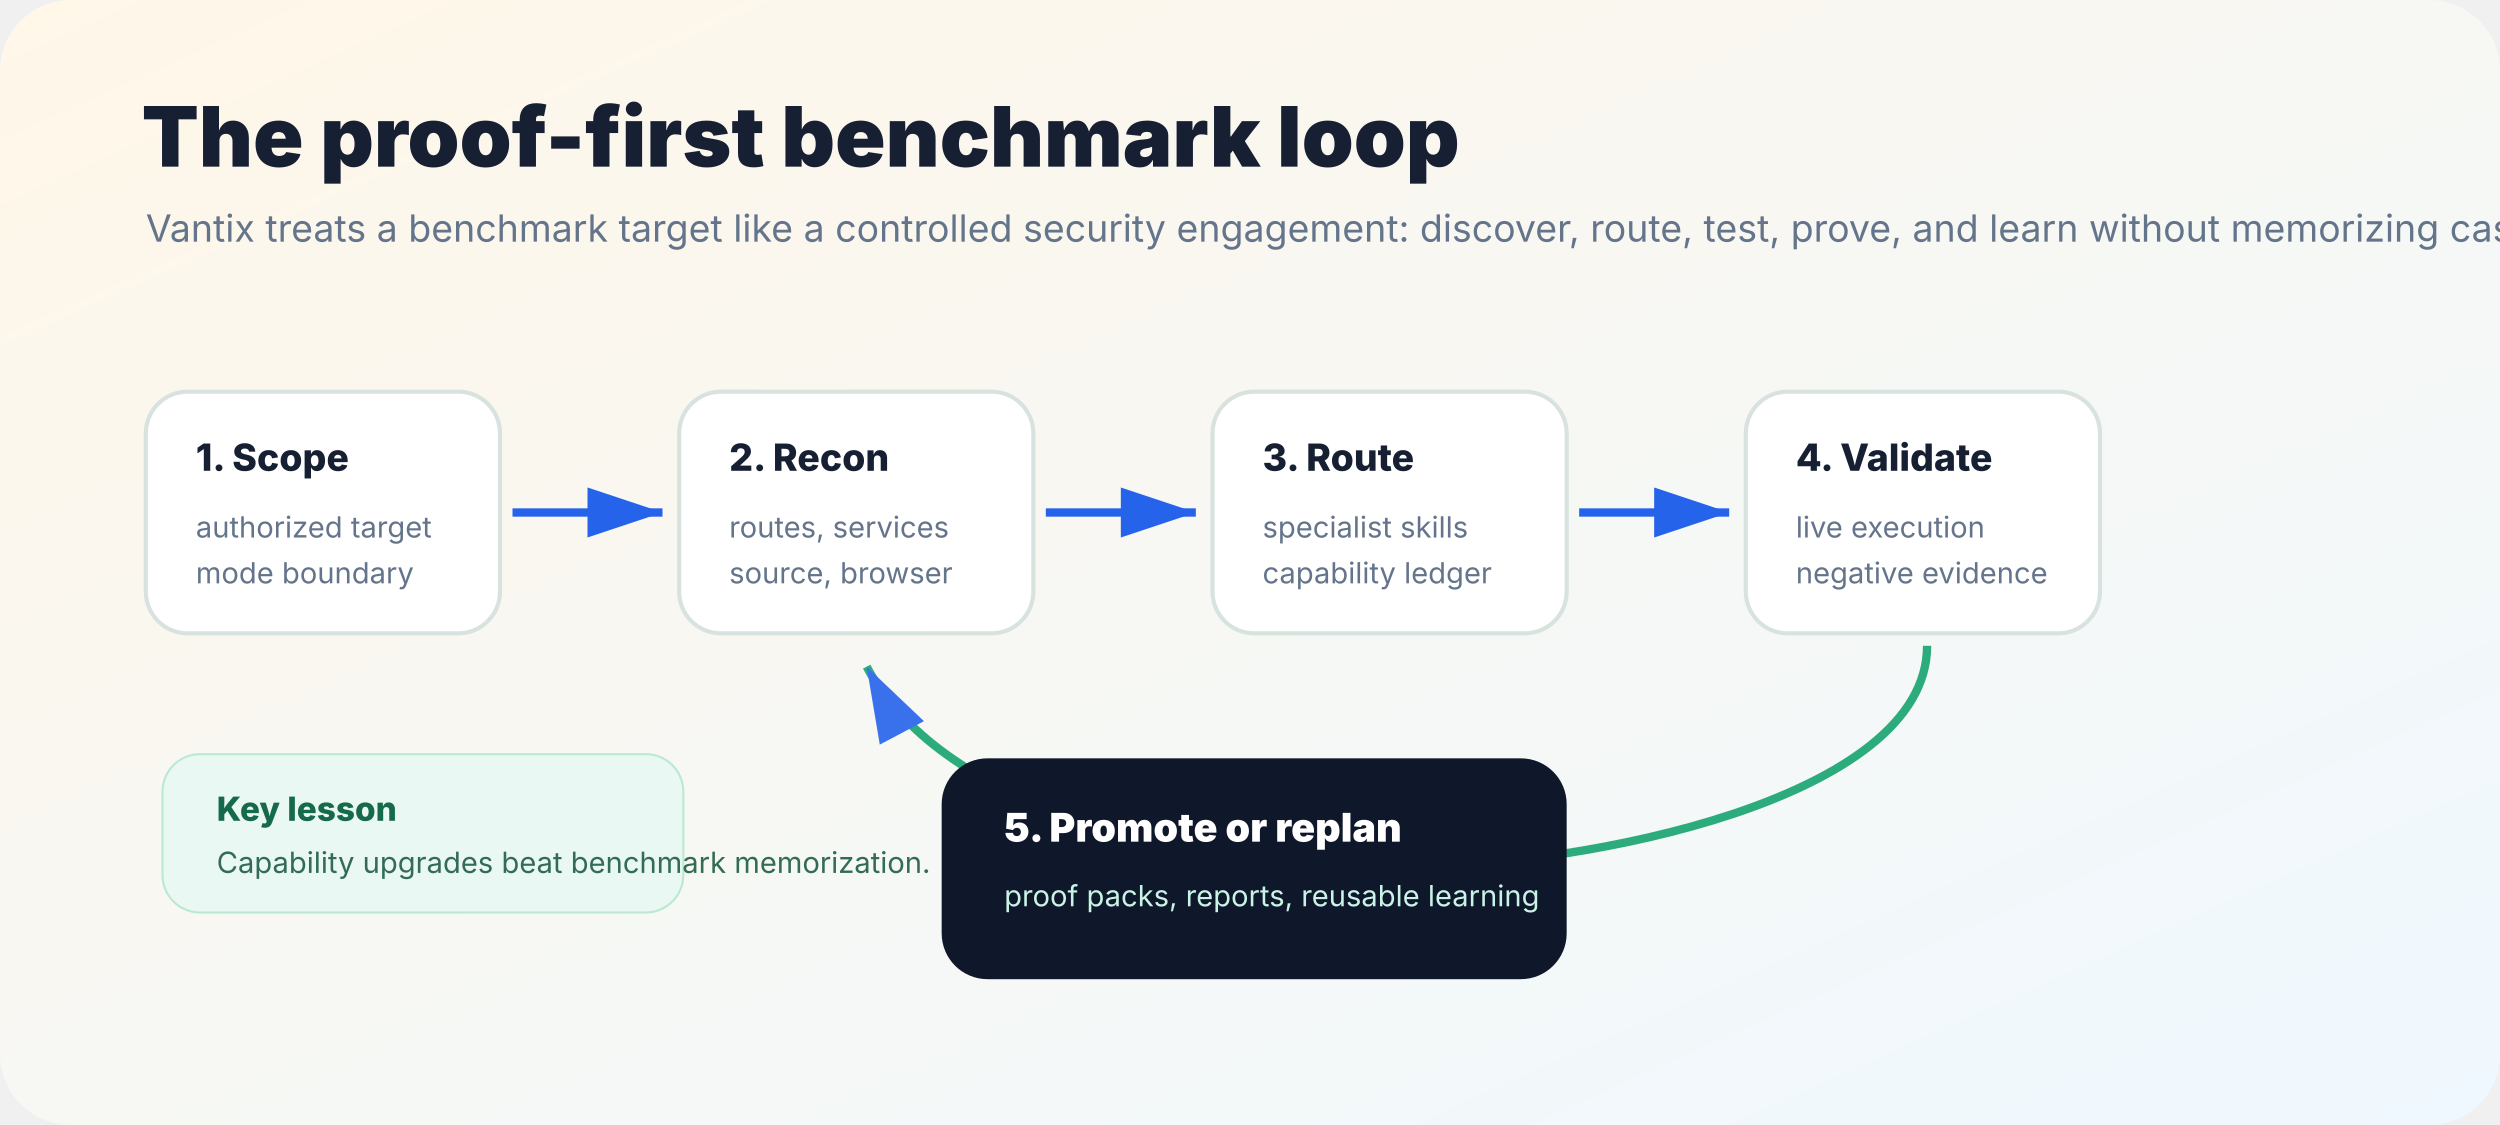
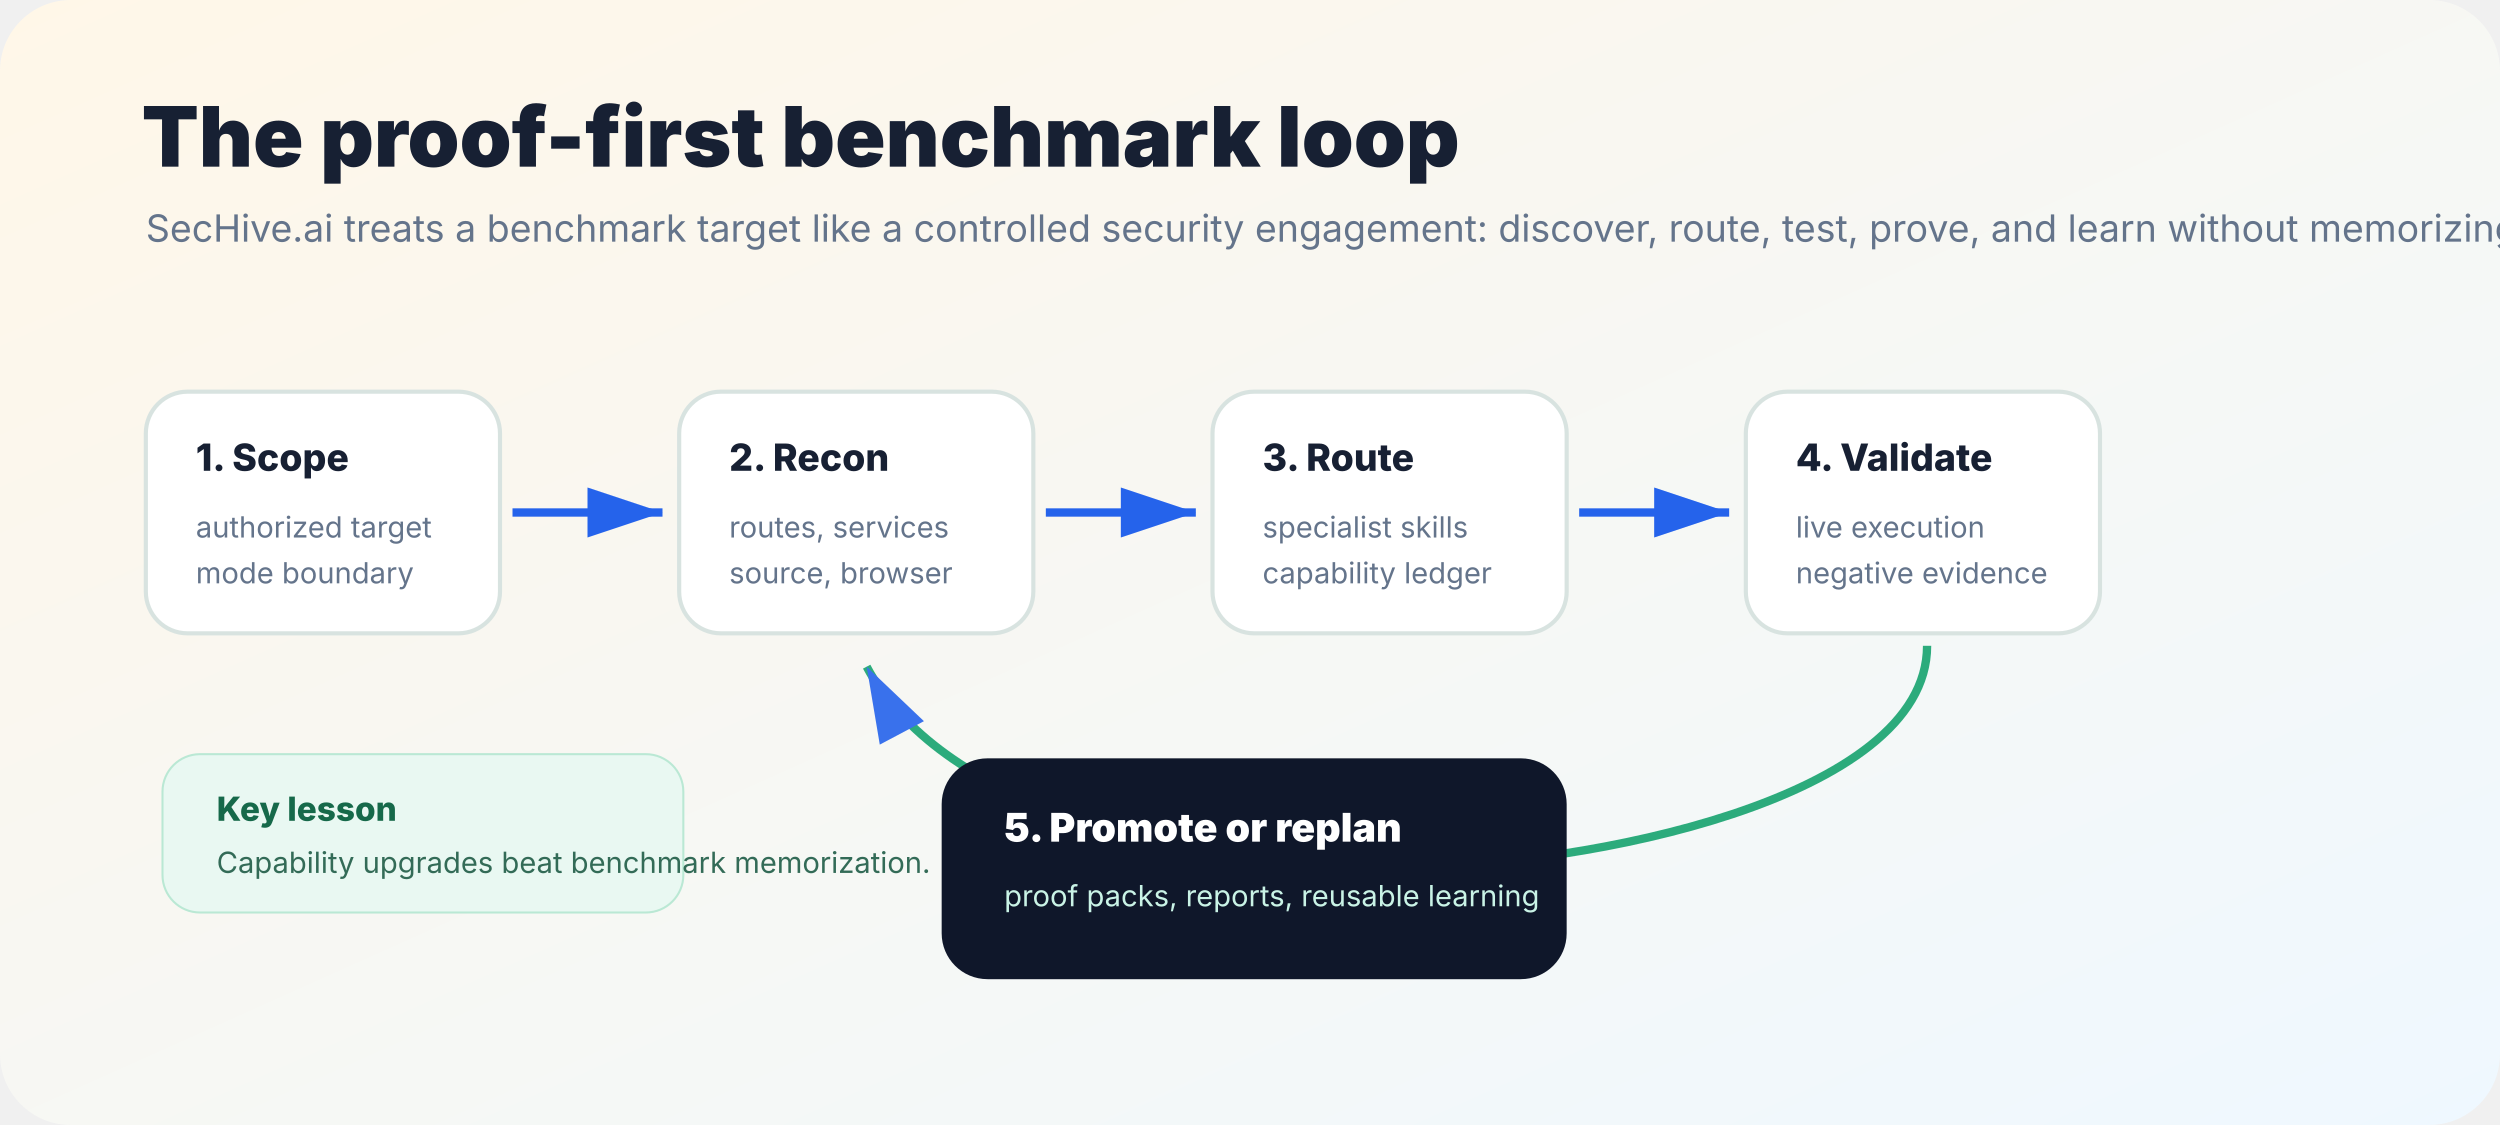
<svg xmlns="http://www.w3.org/2000/svg" width="1200" height="540" viewBox="0 0 1200 540" role="img" aria-labelledby="title desc">
  <defs>
    <linearGradient id="bg" x1="0" x2="1" y1="0" y2="1">
      <stop offset="0" stop-color="#fff7e8" />
      <stop offset="1" stop-color="#eff8ff" />
    </linearGradient>
    <marker id="arrow" markerWidth="12" markerHeight="12" refX="9" refY="3" orient="auto" markerUnits="strokeWidth">
      <path d="M0,0 L0,6 L9,3 z" fill="#2563eb" />
    </marker>
  </defs>
  <rect width="1200" height="540" rx="34" fill="url(#bg)" />
  <text x="68" y="80" font-family="Inter,Segoe UI,Arial,sans-serif" font-size="40" font-weight="850" fill="#172033">The proof-first benchmark loop</text>
-   <text x="70" y="116" font-family="Inter,Segoe UI,Arial,sans-serif" font-size="18" fill="#64748b">Vantix treats a benchmark target like a controlled security engagement: discover, route, test, prove, and learn without memorizing cases.</text>
+   <text x="70" y="116" font-family="Inter,Segoe UI,Arial,sans-serif" font-size="18" fill="#64748b">SecHive.ai treats a benchmark target like a controlled security engagement: discover, route, test, prove, and learn without memorizing cases.</text>
  <g font-family="Inter,Segoe UI,Arial,sans-serif">
    <g>
      <rect x="70" y="188" width="170" height="116" rx="20" fill="#ffffff" stroke="#d8e3e0" stroke-width="2" />
      <text x="94" y="226" font-size="18" font-weight="800" fill="#172033">1. Scope</text>
      <text x="94" y="258" font-size="14" fill="#64748b">authorized target</text>
      <text x="94" y="280" font-size="14" fill="#64748b">mode boundary</text>
    </g>
    <path d="M246 246 H318" stroke="#2563eb" stroke-width="4" fill="none" marker-end="url(#arrow)" />
    <g>
      <rect x="326" y="188" width="170" height="116" rx="20" fill="#ffffff" stroke="#d8e3e0" stroke-width="2" />
      <text x="350" y="226" font-size="18" font-weight="800" fill="#172033">2. Recon</text>
      <text x="350" y="258" font-size="14" fill="#64748b">routes, services</text>
      <text x="350" y="280" font-size="14" fill="#64748b">source, browser</text>
    </g>
    <path d="M502 246 H574" stroke="#2563eb" stroke-width="4" fill="none" marker-end="url(#arrow)" />
    <g>
      <rect x="582" y="188" width="170" height="116" rx="20" fill="#ffffff" stroke="#d8e3e0" stroke-width="2" />
      <text x="606" y="226" font-size="18" font-weight="800" fill="#172033">3. Route</text>
      <text x="606" y="258" font-size="14" fill="#64748b">specialist skills</text>
      <text x="606" y="280" font-size="14" fill="#64748b">capability ledger</text>
    </g>
    <path d="M758 246 H830" stroke="#2563eb" stroke-width="4" fill="none" marker-end="url(#arrow)" />
    <g>
      <rect x="838" y="188" width="170" height="116" rx="20" fill="#ffffff" stroke="#d8e3e0" stroke-width="2" />
      <text x="862" y="226" font-size="18" font-weight="800" fill="#172033">4. Validate</text>
      <text x="862" y="258" font-size="14" fill="#64748b">live execution</text>
      <text x="862" y="280" font-size="14" fill="#64748b">negative evidence</text>
    </g>
    <path d="M925 310 C925 384 759 416 676 416 C556 416 450 384 416 320" stroke="#16a36f" stroke-width="4" fill="none" marker-end="url(#arrow)" opacity="0.9" />
    <g>
      <rect x="452" y="364" width="300" height="106" rx="22" fill="#0f172a" />
      <text x="482" y="404" font-size="19" font-weight="850" fill="#ffffff">5. Promote or replan</text>
      <text x="482" y="435" font-size="14" fill="#c9f3e6">proof packs, reports, reusable learning</text>
    </g>
  </g>
  <rect x="78" y="362" width="250" height="76" rx="18" fill="#e9f8f2" stroke="#bae8d4" />
  <text x="104" y="394" font-family="Inter,Segoe UI,Arial,sans-serif" font-size="16" font-weight="800" fill="#16694a">Key lesson</text>
  <text x="104" y="419" font-family="Inter,Segoe UI,Arial,sans-serif" font-size="14" fill="#336b57">Capability upgrades beat benchmark memorization.</text>
</svg>
